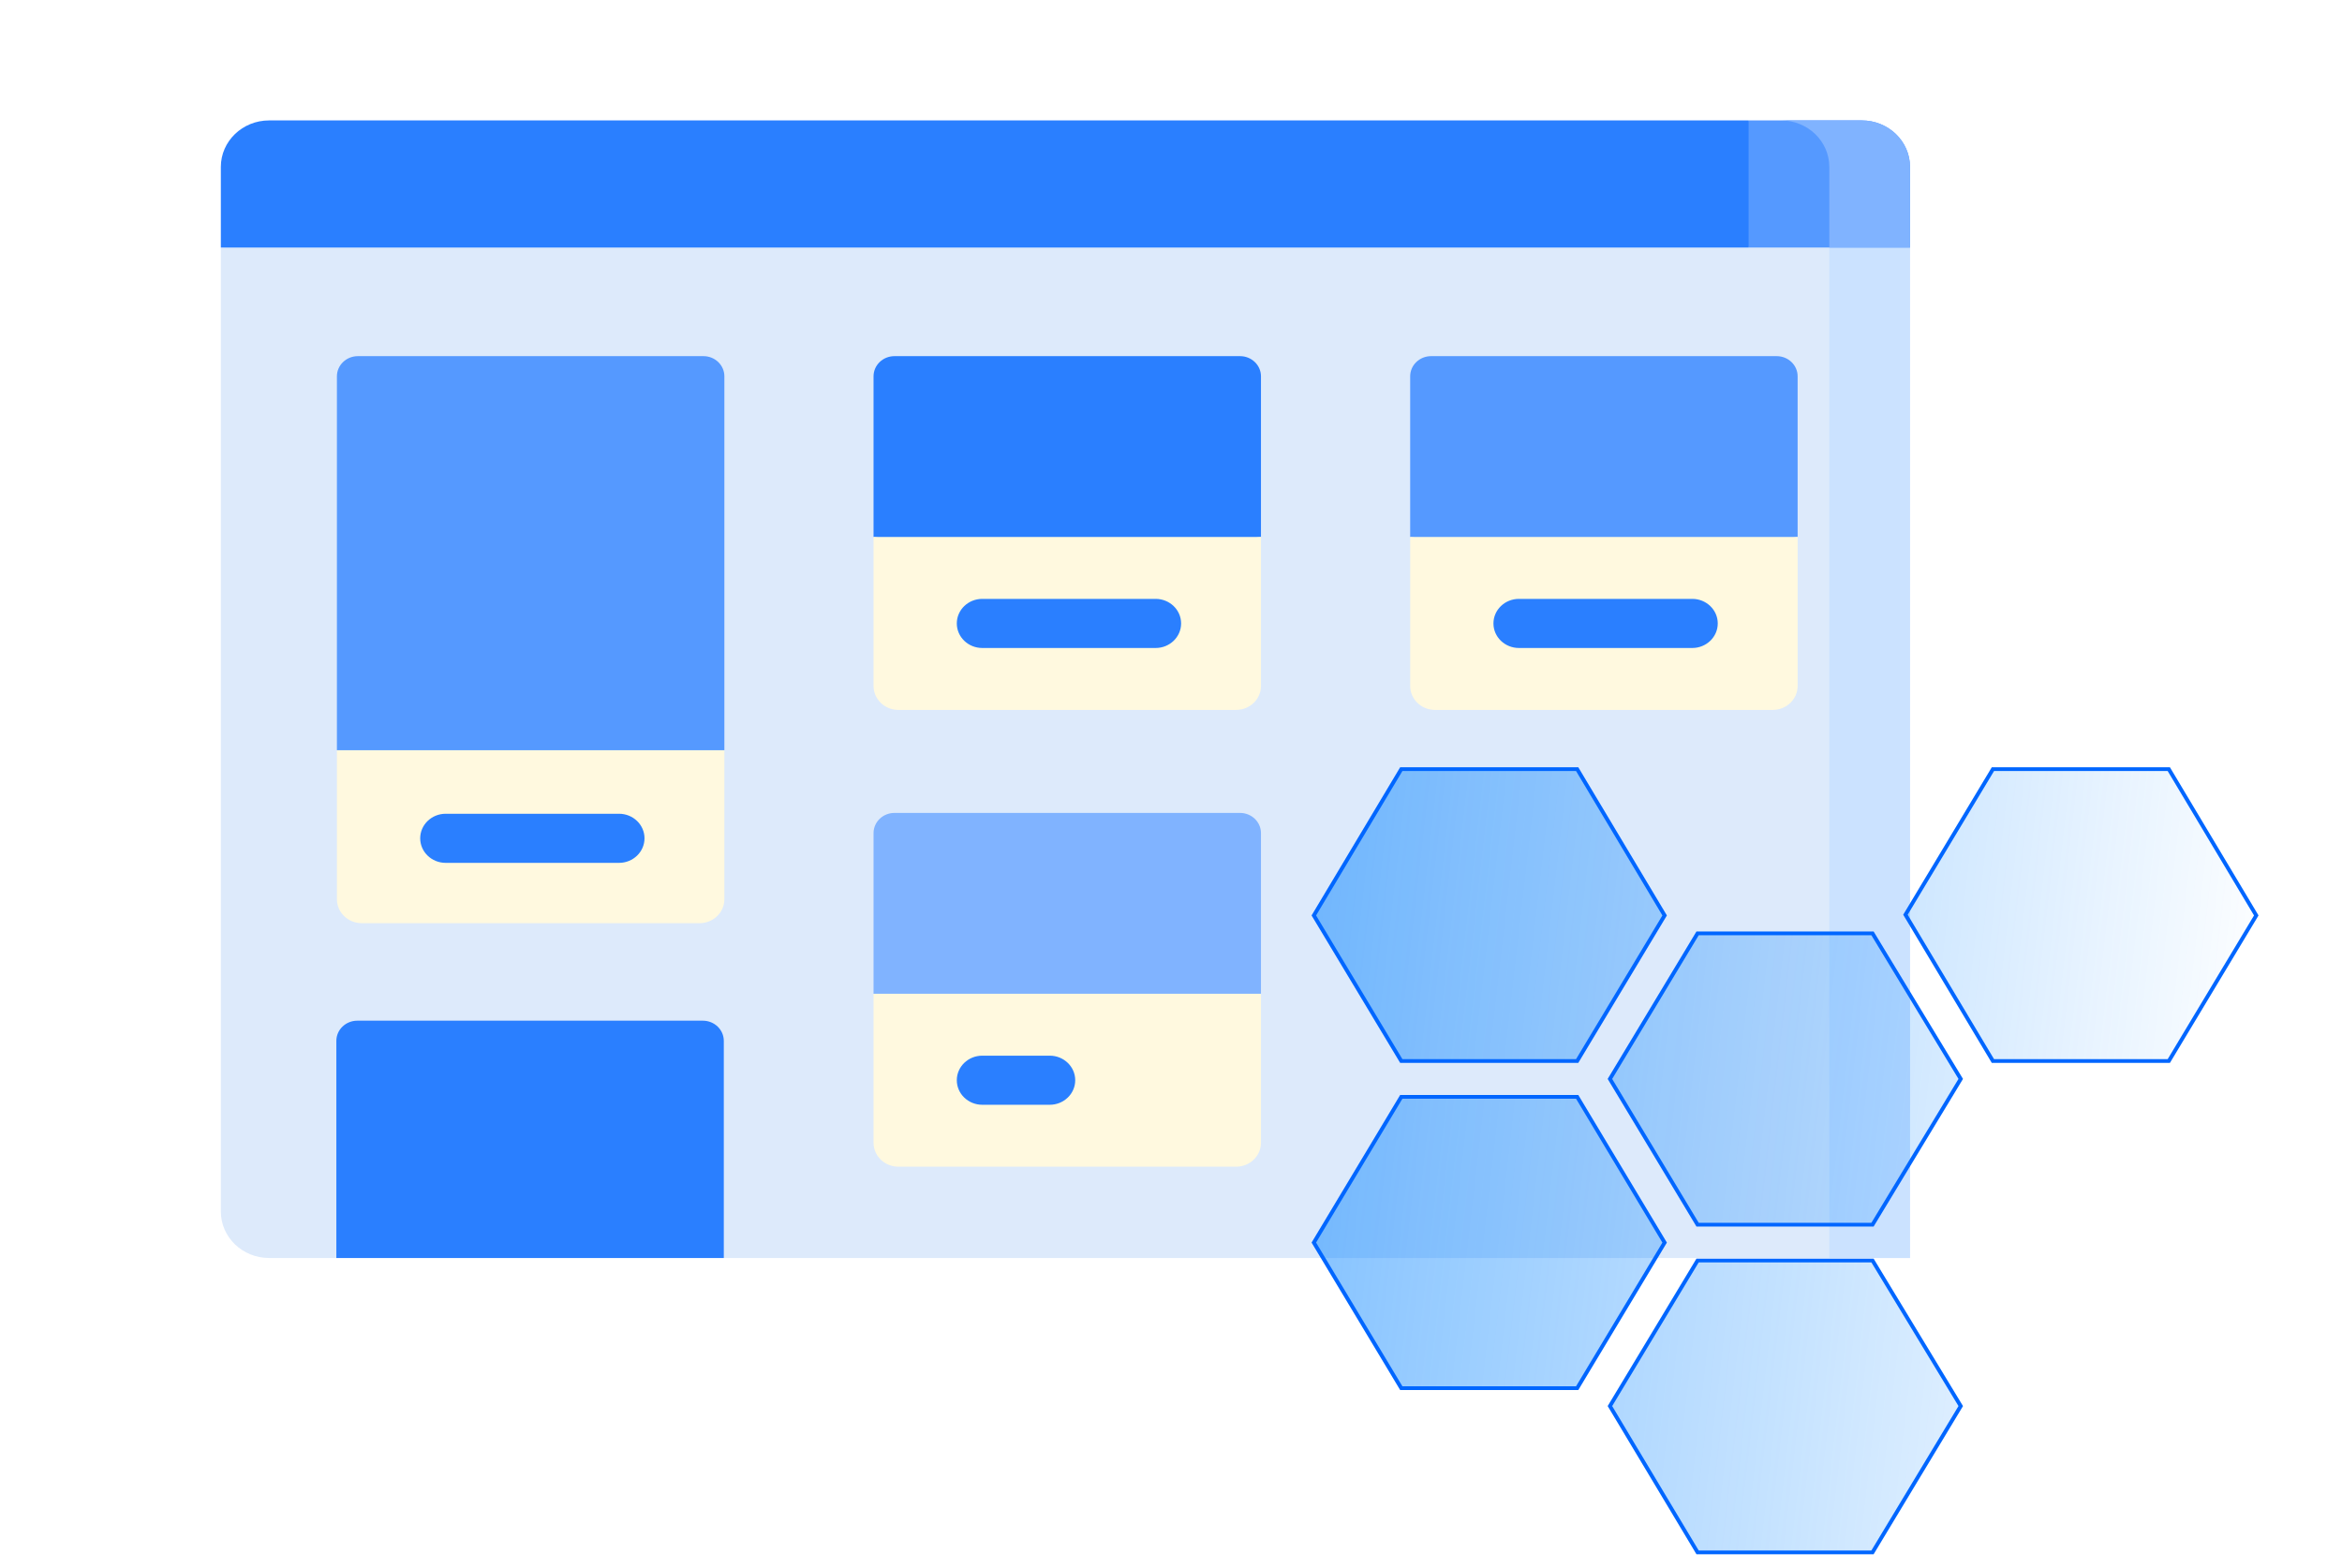
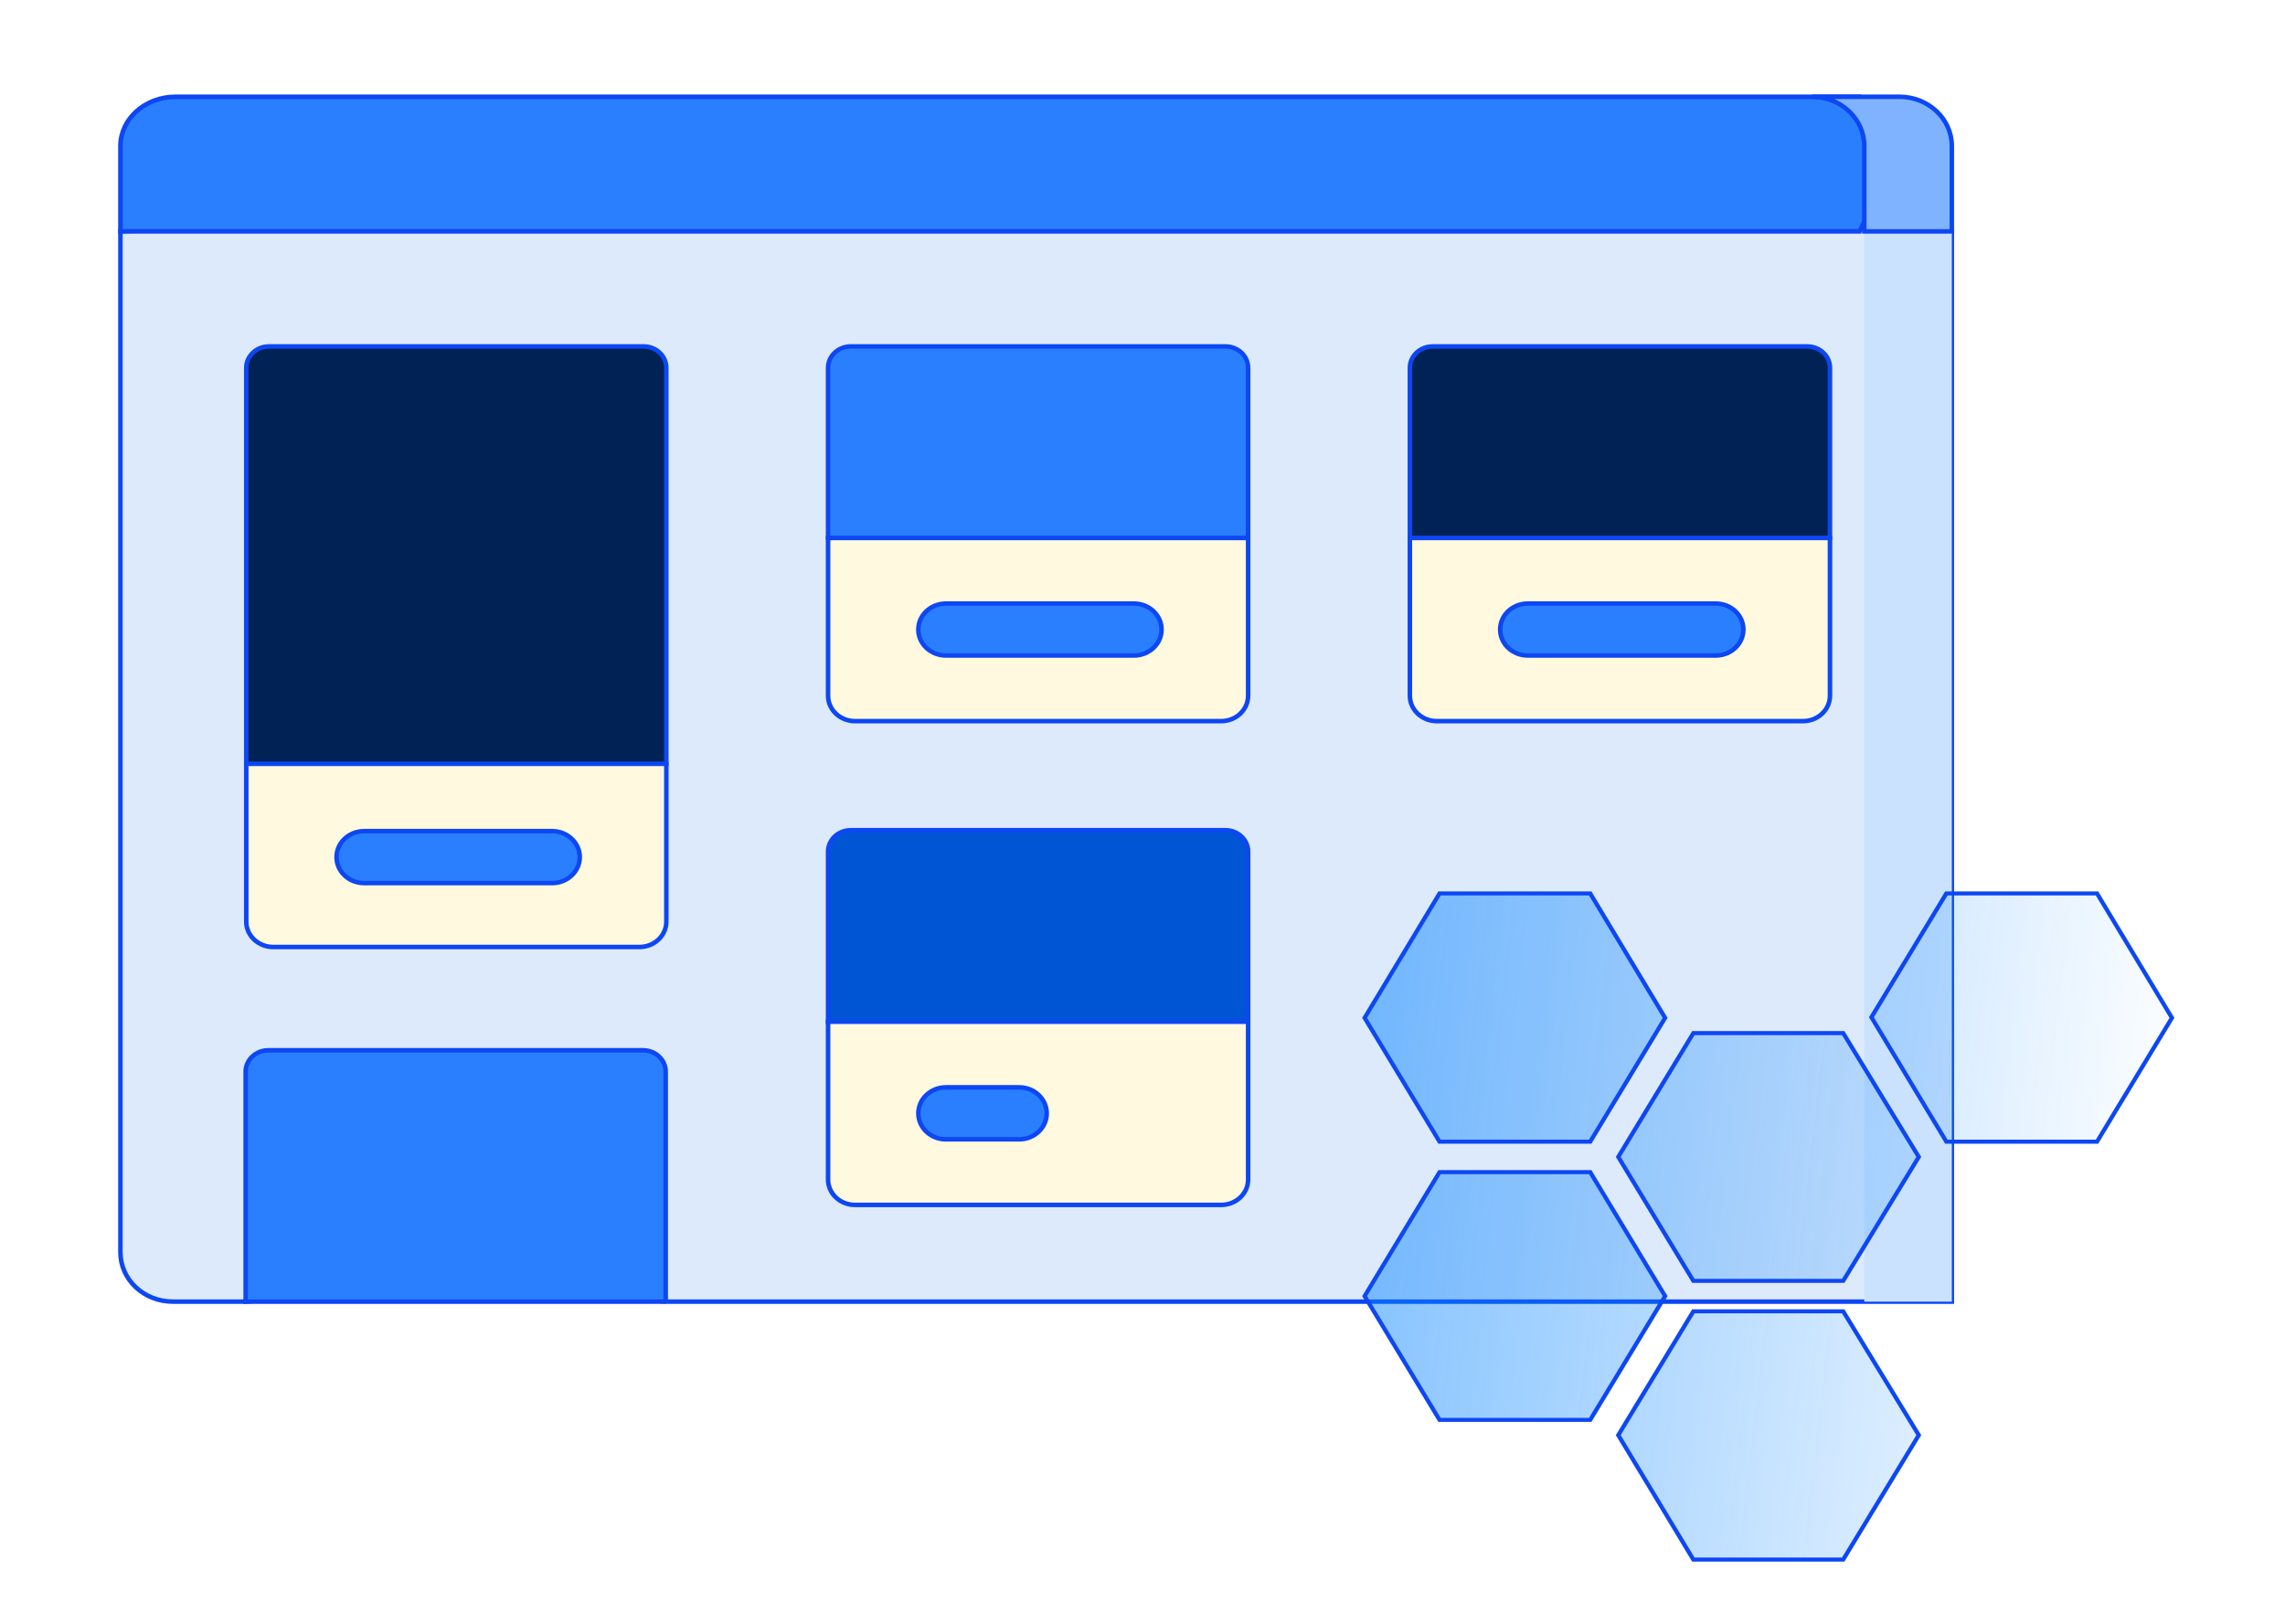
- <svg xmlns="http://www.w3.org/2000/svg" xmlns:xlink="http://www.w3.org/1999/xlink" height="382.472" viewBox="0 0 554.488 371.268" width="571.223" version="1.1" id="svg6403">
+ <svg xmlns="http://www.w3.org/2000/svg" xmlns:xlink="http://www.w3.org/1999/xlink" height="962.031" viewBox="0 0 1314.109 933.848" width="1353.771" version="1.1" id="svg6403">
  <defs id="defs6357">
    <path id="A" d="m 142.806,254.967 h -41.037 c -3.333,0 -6.035,-2.603 -6.035,-5.814 0,-3.211 2.702,-5.814 6.035,-5.814 h 41.037 c 3.333,0 6.035,2.603 6.035,5.814 0,3.211 -2.702,5.814 -6.035,5.814 z" />
    <linearGradient id="B" x1="-506.288" y1="135.105" x2="490.369" y2="244.6" gradientUnits="userSpaceOnUse">
      <stop offset="0" stop-color="#0684ff" id="stop6352" />
      <stop offset="1" stop-color="#0684ff" stop-opacity="0" id="stop6354" />
    </linearGradient>
    <linearGradient xlink:href="#B" id="linearGradient6409" gradientUnits="userSpaceOnUse" x1="-506.288" y1="135.105" x2="490.369" y2="244.6" />
    <linearGradient xlink:href="#B" id="linearGradient6411" gradientUnits="userSpaceOnUse" x1="-506.288" y1="135.105" x2="490.369" y2="244.6" />
    <linearGradient xlink:href="#B" id="linearGradient6413" gradientUnits="userSpaceOnUse" x1="-506.288" y1="135.105" x2="490.369" y2="244.6" />
    <linearGradient xlink:href="#B" id="linearGradient6415" gradientUnits="userSpaceOnUse" x1="-506.288" y1="135.105" x2="490.369" y2="244.6" />
    <linearGradient xlink:href="#B" id="linearGradient6417" gradientUnits="userSpaceOnUse" x1="-506.288" y1="135.105" x2="490.369" y2="244.6" />
  </defs>
-   <path d="M 452.216,58.616 V 297.882 h -280.713 l -46.002,-4.295 -45.73,4.294 h -16.057 c -6.311,10e-4 -11.428,-4.929 -11.428,-11.01 V 58.616 l 202.282,-10.366 z" fill="#ddeafb" id="path6359" />
-   <path d="M 433.105,51.484 V 297.882 h 19.111 V 58.616 Z" fill="#cbe2ff" id="path6361" />
-   <path d="m 413.993,28.514 6.914,15.051 -6.914,15.051 H 52.286 v -19.092 c 0,-6.081 5.117,-11.01 11.428,-11.01 z" fill="#2a7fff" id="path6363" />
-   <path d="m 452.216,39.524 v 19.092 h -38.223 V 28.514 h 26.794 c 6.311,0 11.428,4.929 11.428,11.01 z" fill="#5599ff" id="path6365" />
-   <path d="m 440.788,28.514 h -19.111 c 6.312,0 11.428,4.93 11.428,11.011 v 19.092 h 19.111 v -19.093 c 0,-6.081 -5.117,-11.01 -11.428,-11.01 z" fill="#80b3ff" id="path6367" />
-   <path d="m 171.501,89.106 v 88.539 l -46,5.603 -45.734,-5.603 V 89.106 c 0,-2.636 2.229,-4.775 4.965,-4.775 h 81.813 c 2.736,0 4.957,2.14 4.957,4.775 z" fill="#5599ff" id="path6369" />
-   <path d="m 171.501,177.644 v 35.281 c 0,3.132 -2.631,5.675 -5.882,5.675 H 85.657 c -3.251,0 -5.89,-2.543 -5.89,-5.675 v -35.281 z" fill="#fff9df" id="path6371" />
-   <path d="M 171.367,297.882 H 79.634 v -51.414 c 0,-2.64 2.221,-4.779 4.961,-4.779 h 81.81 c 2.74,0 4.961,2.14 4.961,4.779 v 51.414 z m 127.178,-208.776 v 38.04 l -45.863,6.642 -45.863,-6.642 V 89.106 c 0,-2.636 2.221,-4.775 4.957,-4.775 h 81.813 c 2.736,0 4.957,2.14 4.957,4.775 z" fill="#2a7fff" id="path6373" />
-   <path d="m 298.545,197.273 v 38.04 l -43.977,4.483 -47.749,-4.483 v -38.04 c 0,-2.644 2.221,-4.783 4.957,-4.783 h 81.813 c 2.736,0 4.957,2.14 4.957,4.783 z" fill="#80b3ff" id="path6375" />
-   <path d="m 425.605,89.106 v 38.04 l -45.919,6.642 -45.816,-6.642 V 89.106 c 0,-2.636 2.221,-4.775 4.965,-4.775 h 81.805 c 2.744,0 4.965,2.14 4.965,4.775 z" fill="#5599ff" id="path6377" />
-   <path d="m 298.545,127.146 v 35.281 c 0,3.132 -2.631,5.675 -5.882,5.675 h -79.962 c -3.251,0 -5.882,-2.543 -5.882,-5.675 v -35.281 z m 127.06,0 v 35.281 c 0,3.132 -2.639,5.675 -5.89,5.675 h -79.962 c -3.251,0 -5.882,-2.543 -5.882,-5.675 v -35.281 z m -127.06,108.167 v 35.281 c 0,3.132 -2.631,5.667 -5.882,5.667 h -79.962 c -3.251,0 -5.882,-2.535 -5.882,-5.667 v -35.281 z" fill="#fff9df" id="path6379" />
-   <path d="m 248.533,261.6 h -15.967 c -3.333,0 -6.035,-2.603 -6.035,-5.814 0,-3.211 2.702,-5.814 6.035,-5.814 h 15.967 c 3.333,0 6.035,2.603 6.035,5.814 0,3.211 -2.702,5.814 -6.035,5.814 z" fill="#2a7fff" id="path6381" />
-   <g transform="translate(3.751093,-50.6498)" fill="#2a7fff" id="g6389">
-     <use xlink:href="#A" id="use6383" x="0" y="0" width="100%" height="100%" />
-     <use xlink:href="#A" x="127.046" y="-50.88" id="use6385" width="100%" height="100%" />
-     <path d="M 396.906,204.087 H 355.87 c -3.333,0 -6.035,-2.603 -6.035,-5.814 0,-3.211 2.702,-5.814 6.035,-5.814 h 41.037 c 3.333,0 6.035,2.603 6.035,5.814 0,3.211 -2.703,5.814 -6.036,5.814 z" id="path6387" />
+   <path d="M 1122.497,133.103 V 748.65 H 383.218 L 262.068,737.601 141.634,748.648 H 99.347 c -16.621,0.002 -30.097,-12.681 -30.097,-28.325 V 133.103 L 601.976,106.435 Z" fill="#ddeafb" id="path6359" style="stroke:#0d47f4;stroke-width:2.603;stroke-opacity:1" />
+   <path d="m 1072.167,114.755 v 633.896 h 50.33 V 133.103 Z" fill="#cbe2ff" id="path6361" style="stroke:none;stroke-width:2.603;stroke-opacity:1" />
+   <path d="m 1069.459,55.693 19.118,38.689 -19.118,38.689 H 69.281 V 83.994 c 0,-15.631 14.149,-28.301 31.6,-28.301 z" fill="#2a7fff" id="path6363" style="stroke:#0d47f4;stroke-width:2.666;stroke-opacity:1" />
+   <path d="m 1092.401,55.661 h -50.331 c 16.623,0 30.097,12.683 30.097,28.327 V 133.105 h 50.33 V 83.986 c 0,-15.644 -13.476,-28.325 -30.096,-28.325 z" fill="#80b3ff" id="path6367" style="stroke:#0d47f4;stroke-width:2.603;stroke-opacity:1" />
+   <path d="M 383.212,211.543 V 439.323 L 262.068,453.737 141.624,439.323 V 211.543 c 0,-6.782 5.87,-12.284 13.076,-12.284 h 215.461 c 7.205,0 13.055,5.505 13.055,12.284 z" fill="#5599ff" id="path6369" style="fill:#002255;stroke:#0d47f4;stroke-width:2.603;stroke-opacity:1" />
+   <path d="m 383.212,439.32 v 90.766 c 0,8.058 -6.929,14.6 -15.491,14.6 H 157.135 c -8.562,0 -15.512,-6.542 -15.512,-14.6 V 439.32 Z" fill="#fff9df" id="path6371" style="stroke:#0d47f4;stroke-width:2.603;stroke-opacity:1" />
+   <path d="M 382.859,748.65 H 141.273 V 616.38 c 0,-6.792 5.849,-12.295 13.065,-12.295 h 215.453 c 7.216,0 13.065,5.506 13.065,12.295 V 748.65 Z M 717.793,211.543 v 97.864 L 597.009,326.494 476.225,309.407 v -97.864 c 0,-6.782 5.849,-12.284 13.055,-12.284 h 215.461 c 7.205,0 13.055,5.505 13.055,12.284 z" fill="#2a7fff" id="path6373" style="fill:#2a7fff;stroke:#0d47f4;stroke-width:2.603;stroke-opacity:1" />
+   <path d="m 717.793,489.819 v 97.864 L 601.976,599.216 476.225,587.682 v -97.864 c 0,-6.802 5.849,-12.305 13.055,-12.305 h 215.461 c 7.205,0 13.055,5.505 13.055,12.305 z" fill="#80b3ff" id="path6375" style="fill:#0055d4;stroke:#0d47f4;stroke-width:2.603;stroke-opacity:1" />
+   <path d="m 1052.415,211.543 v 97.864 L 931.484,326.494 810.824,309.407 v -97.864 c 0,-6.782 5.849,-12.284 13.076,-12.284 h 215.44 c 7.226,0 13.076,5.505 13.076,12.284 z" fill="#5599ff" id="path6377" style="fill:#002255;stroke:#0d47f4;stroke-width:2.603;stroke-opacity:1" />
+   <path d="m 717.793,309.407 v 90.766 c 0,8.058 -6.929,14.6 -15.491,14.6 H 491.716 c -8.562,0 -15.491,-6.542 -15.491,-14.6 v -90.766 z m 334.623,0 v 90.766 c 0,8.058 -6.95,14.6 -15.512,14.6 H 826.317 c -8.562,0 -15.491,-6.542 -15.491,-14.6 V 309.407 Z M 717.793,587.682 v 90.766 c 0,8.058 -6.929,14.579 -15.491,14.579 H 491.716 c -8.562,0 -15.491,-6.522 -15.491,-14.579 v -90.766 z" fill="#fff9df" id="path6379" style="stroke:#0d47f4;stroke-width:2.603;stroke-opacity:1" />
+   <path d="m 586.082,655.31 h -42.05 c -8.778,0 -15.894,-6.697 -15.894,-14.957 0,-8.261 7.116,-14.957 15.894,-14.957 h 42.05 c 8.778,0 15.894,6.697 15.894,14.957 0,8.261 -7.116,14.957 -15.894,14.957 z" fill="#2a7fff" id="path6381" style="stroke:#0d47f4;stroke-width:2.603;stroke-opacity:1" />
+   <g transform="matrix(2.633579,0,0,2.57265,-58.57053,-148.0004)" fill="#2a7fff" id="g6389" style="stroke:#0d47f4;stroke-opacity:1">
+     <use xlink:href="#A" id="use6383" x="0" y="0" width="100%" height="100%" style="stroke:#0d47f4;stroke-opacity:1" />
+     <use xlink:href="#A" x="127.046" y="-50.88" id="use6385" width="100%" height="100%" style="stroke:#0d47f4;stroke-opacity:1" />
+     <path d="M 396.906,204.087 H 355.87 c -3.333,0 -6.035,-2.603 -6.035,-5.814 0,-3.211 2.702,-5.814 6.035,-5.814 h 41.037 c 3.333,0 6.035,2.603 6.035,5.814 0,3.211 -2.703,5.814 -6.036,5.814 z" id="path6387" style="stroke:#0d47f4;stroke-opacity:1" />
  </g>
-   <g stroke="#0066ff" transform="matrix(0.456118,0,0,0.437403,311.0588,167.8659)" stroke-width="2.026" id="g6401">
-     <path d="M 136.7,367.7 182.1,288.9 136.7,210 H 45.4 L 0,288.9 45.4,367.7 Z" fill="url(#B)" id="path6391" style="fill:url(#linearGradient6409)" />
-     <path d="M 335.8,200.3 290,121.5 h -90.8 l -45.5,78.8 45.5,78.9 H 290 Z" fill="url(#B)" id="path6393" style="fill:url(#linearGradient6411)" />
-     <path d="m 290,298.6 h -90.8 l -45.5,78.8 45.5,79.2 H 290 l 45.8,-79.2 z" fill="url(#B)" id="path6395" style="fill:url(#linearGradient6413)" />
-     <path d="m 45.4,190.6 h 91.3 L 182.1,111.8 136.7,32.6 H 45.4 L 0,111.8 Z" fill="url(#B)" id="path6397" style="fill:url(#linearGradient6415)" />
-     <path d="m 443.8,32.6 h -91.3 l -45.4,78.8 45.4,79.2 h 91.3 l 45.4,-78.8 z" fill="url(#B)" id="path6399" style="fill:url(#linearGradient6417)" />
+   <g stroke="#0066ff" transform="matrix(0.9490942,0,0,0.9036099,784.7944,484.421)" stroke-width="2.026" id="g6401" style="stroke:#0d47f4;stroke-width:2.573;stroke-miterlimit:4;stroke-dasharray:none;stroke-opacity:1">
+     <path d="M 136.7,367.7 182.1,288.9 136.7,210 H 45.4 L 0,288.9 45.4,367.7 Z" fill="url(#B)" id="path6391" style="fill:url(#linearGradient6409);stroke:#0d47f4;stroke-width:2.573;stroke-miterlimit:4;stroke-dasharray:none;stroke-opacity:1" />
+     <path d="M 335.8,200.3 290,121.5 h -90.8 l -45.5,78.8 45.5,78.9 H 290 Z" fill="url(#B)" id="path6393" style="fill:url(#linearGradient6411);stroke:#0d47f4;stroke-width:2.573;stroke-miterlimit:4;stroke-dasharray:none;stroke-opacity:1" />
+     <path d="m 290,298.6 h -90.8 l -45.5,78.8 45.5,79.2 H 290 l 45.8,-79.2 z" fill="url(#B)" id="path6395" style="fill:url(#linearGradient6413);stroke:#0d47f4;stroke-width:2.573;stroke-miterlimit:4;stroke-dasharray:none;stroke-opacity:1" />
+     <path d="m 45.4,190.6 h 91.3 L 182.1,111.8 136.7,32.6 H 45.4 L 0,111.8 Z" fill="url(#B)" id="path6397" style="fill:url(#linearGradient6415);stroke:#0d47f4;stroke-width:2.573;stroke-miterlimit:4;stroke-dasharray:none;stroke-opacity:1" />
+     <path d="m 443.8,32.6 h -91.3 l -45.4,78.8 45.4,79.2 h 91.3 l 45.4,-78.8 z" fill="url(#B)" id="path6399" style="fill:url(#linearGradient6417);stroke:#0d47f4;stroke-width:2.573;stroke-miterlimit:4;stroke-dasharray:none;stroke-opacity:1" />
  </g>
</svg>
